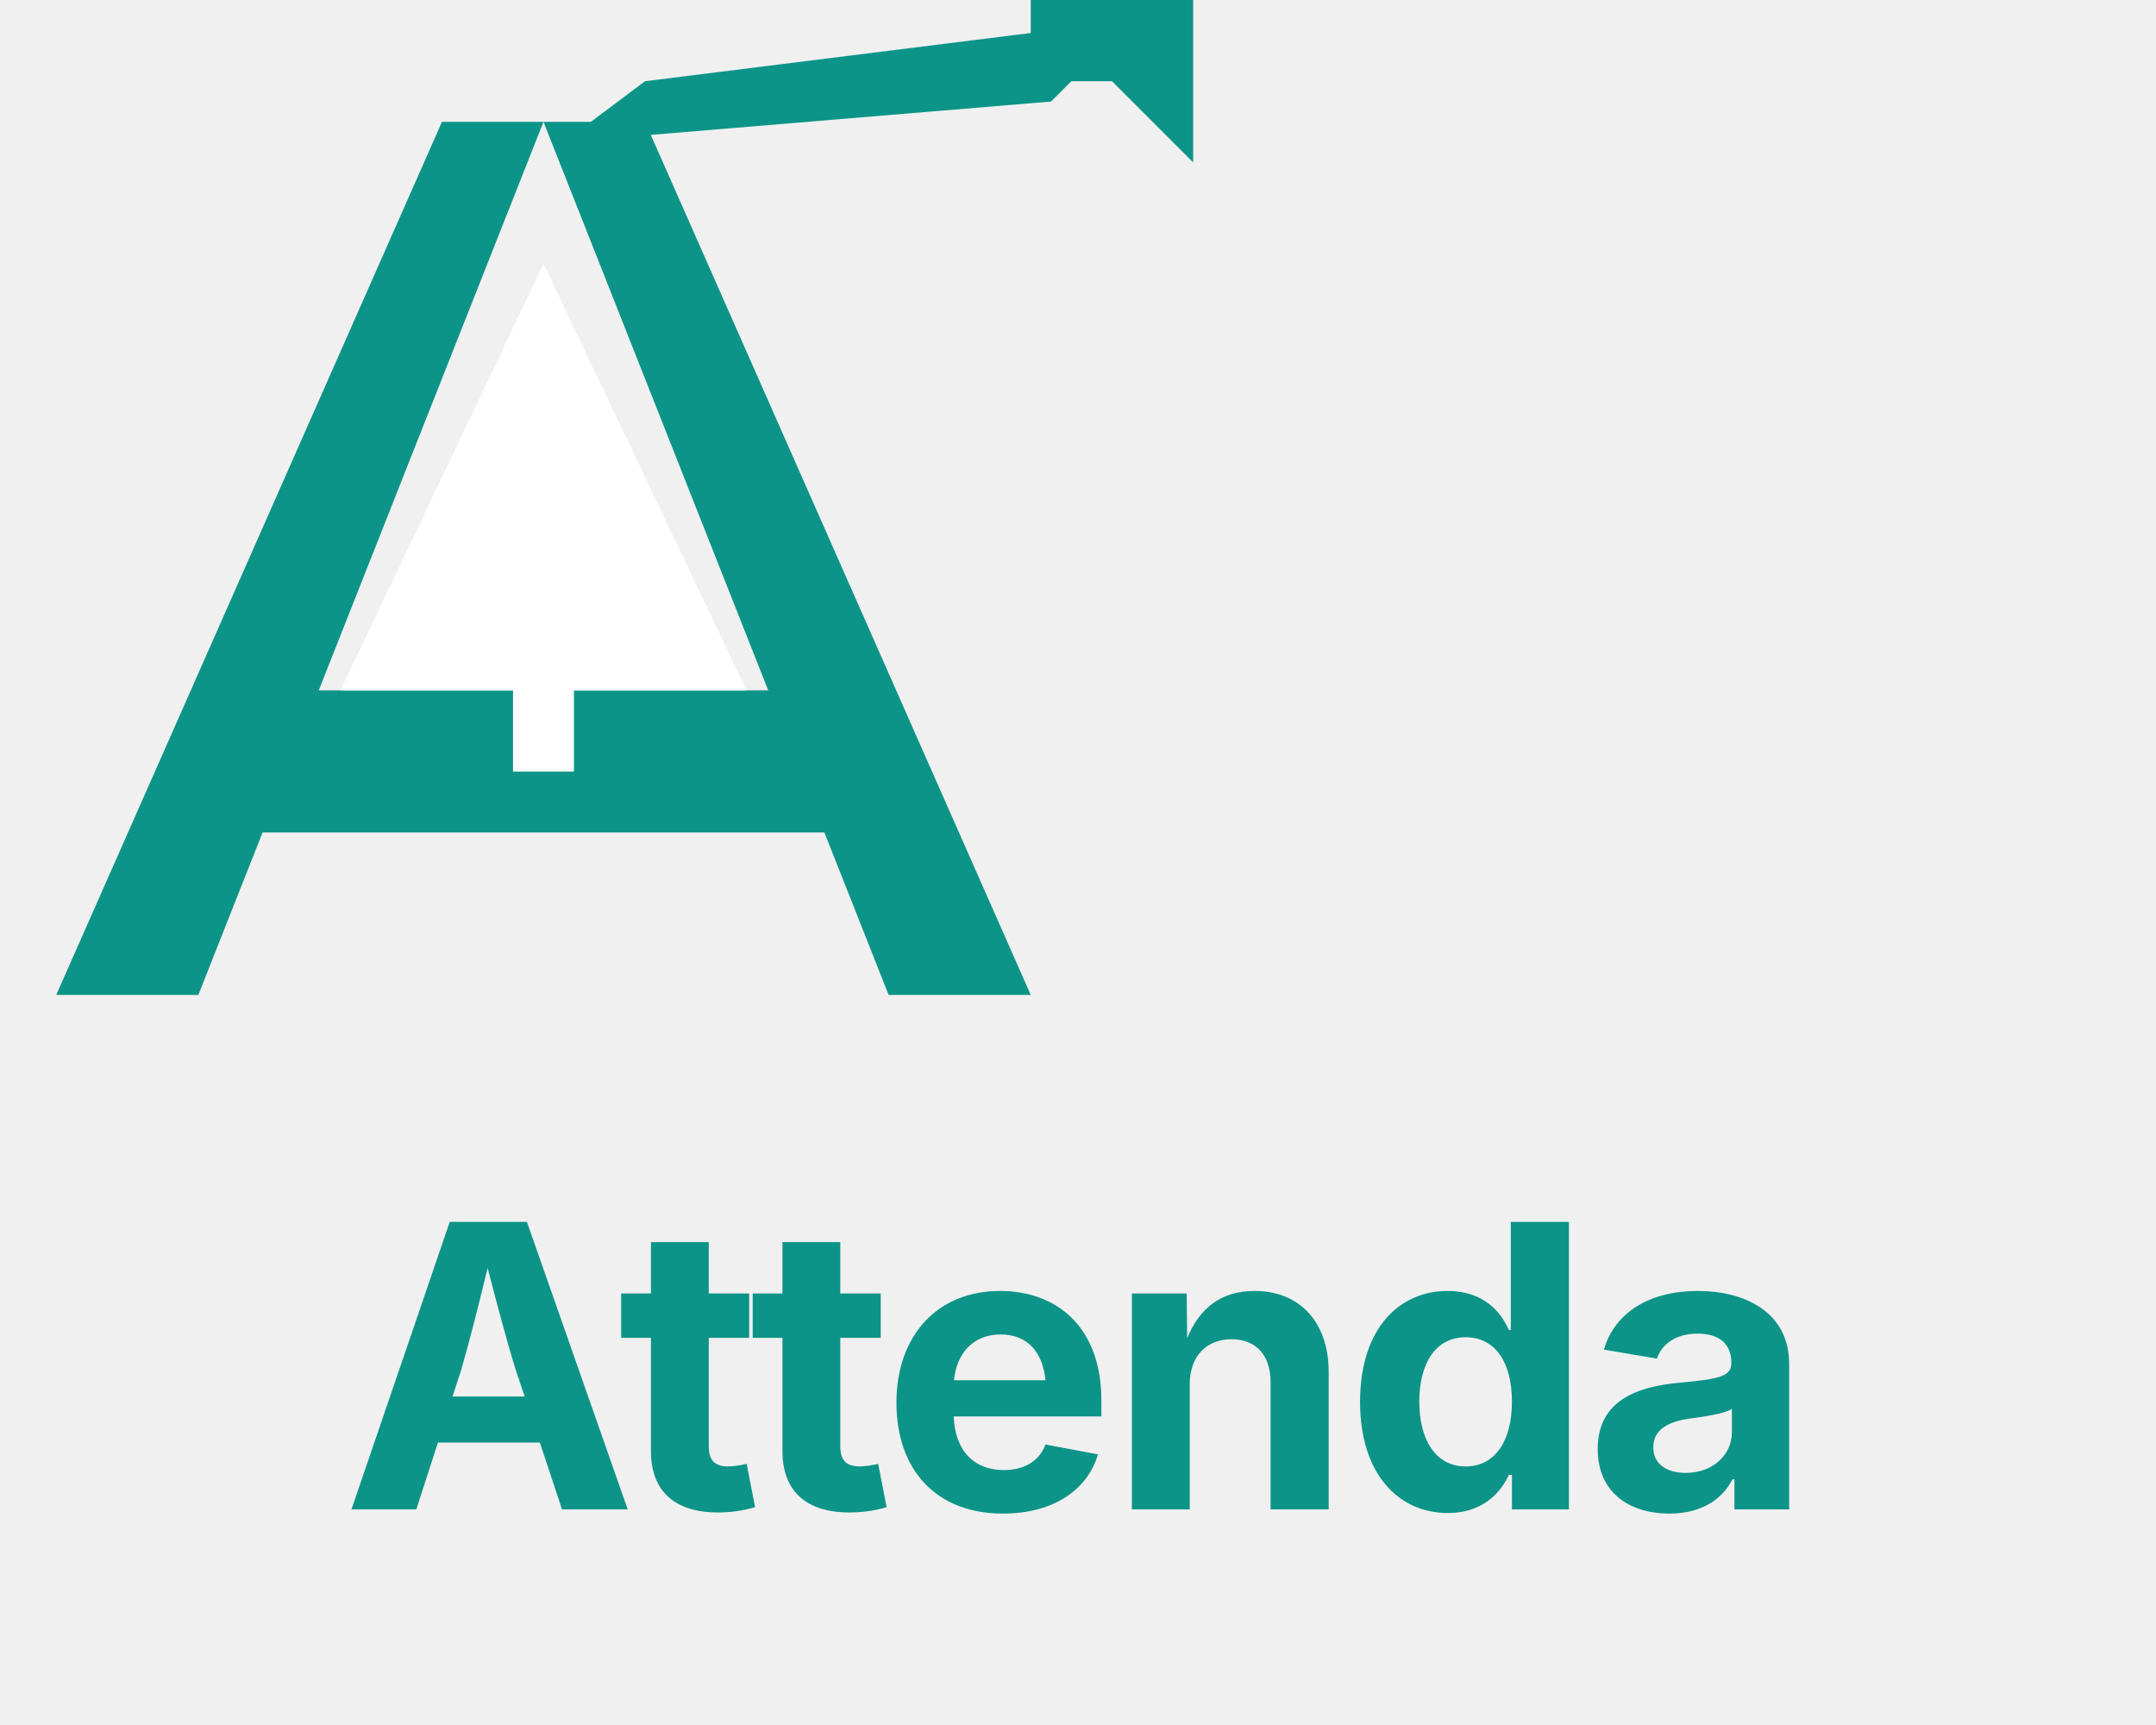
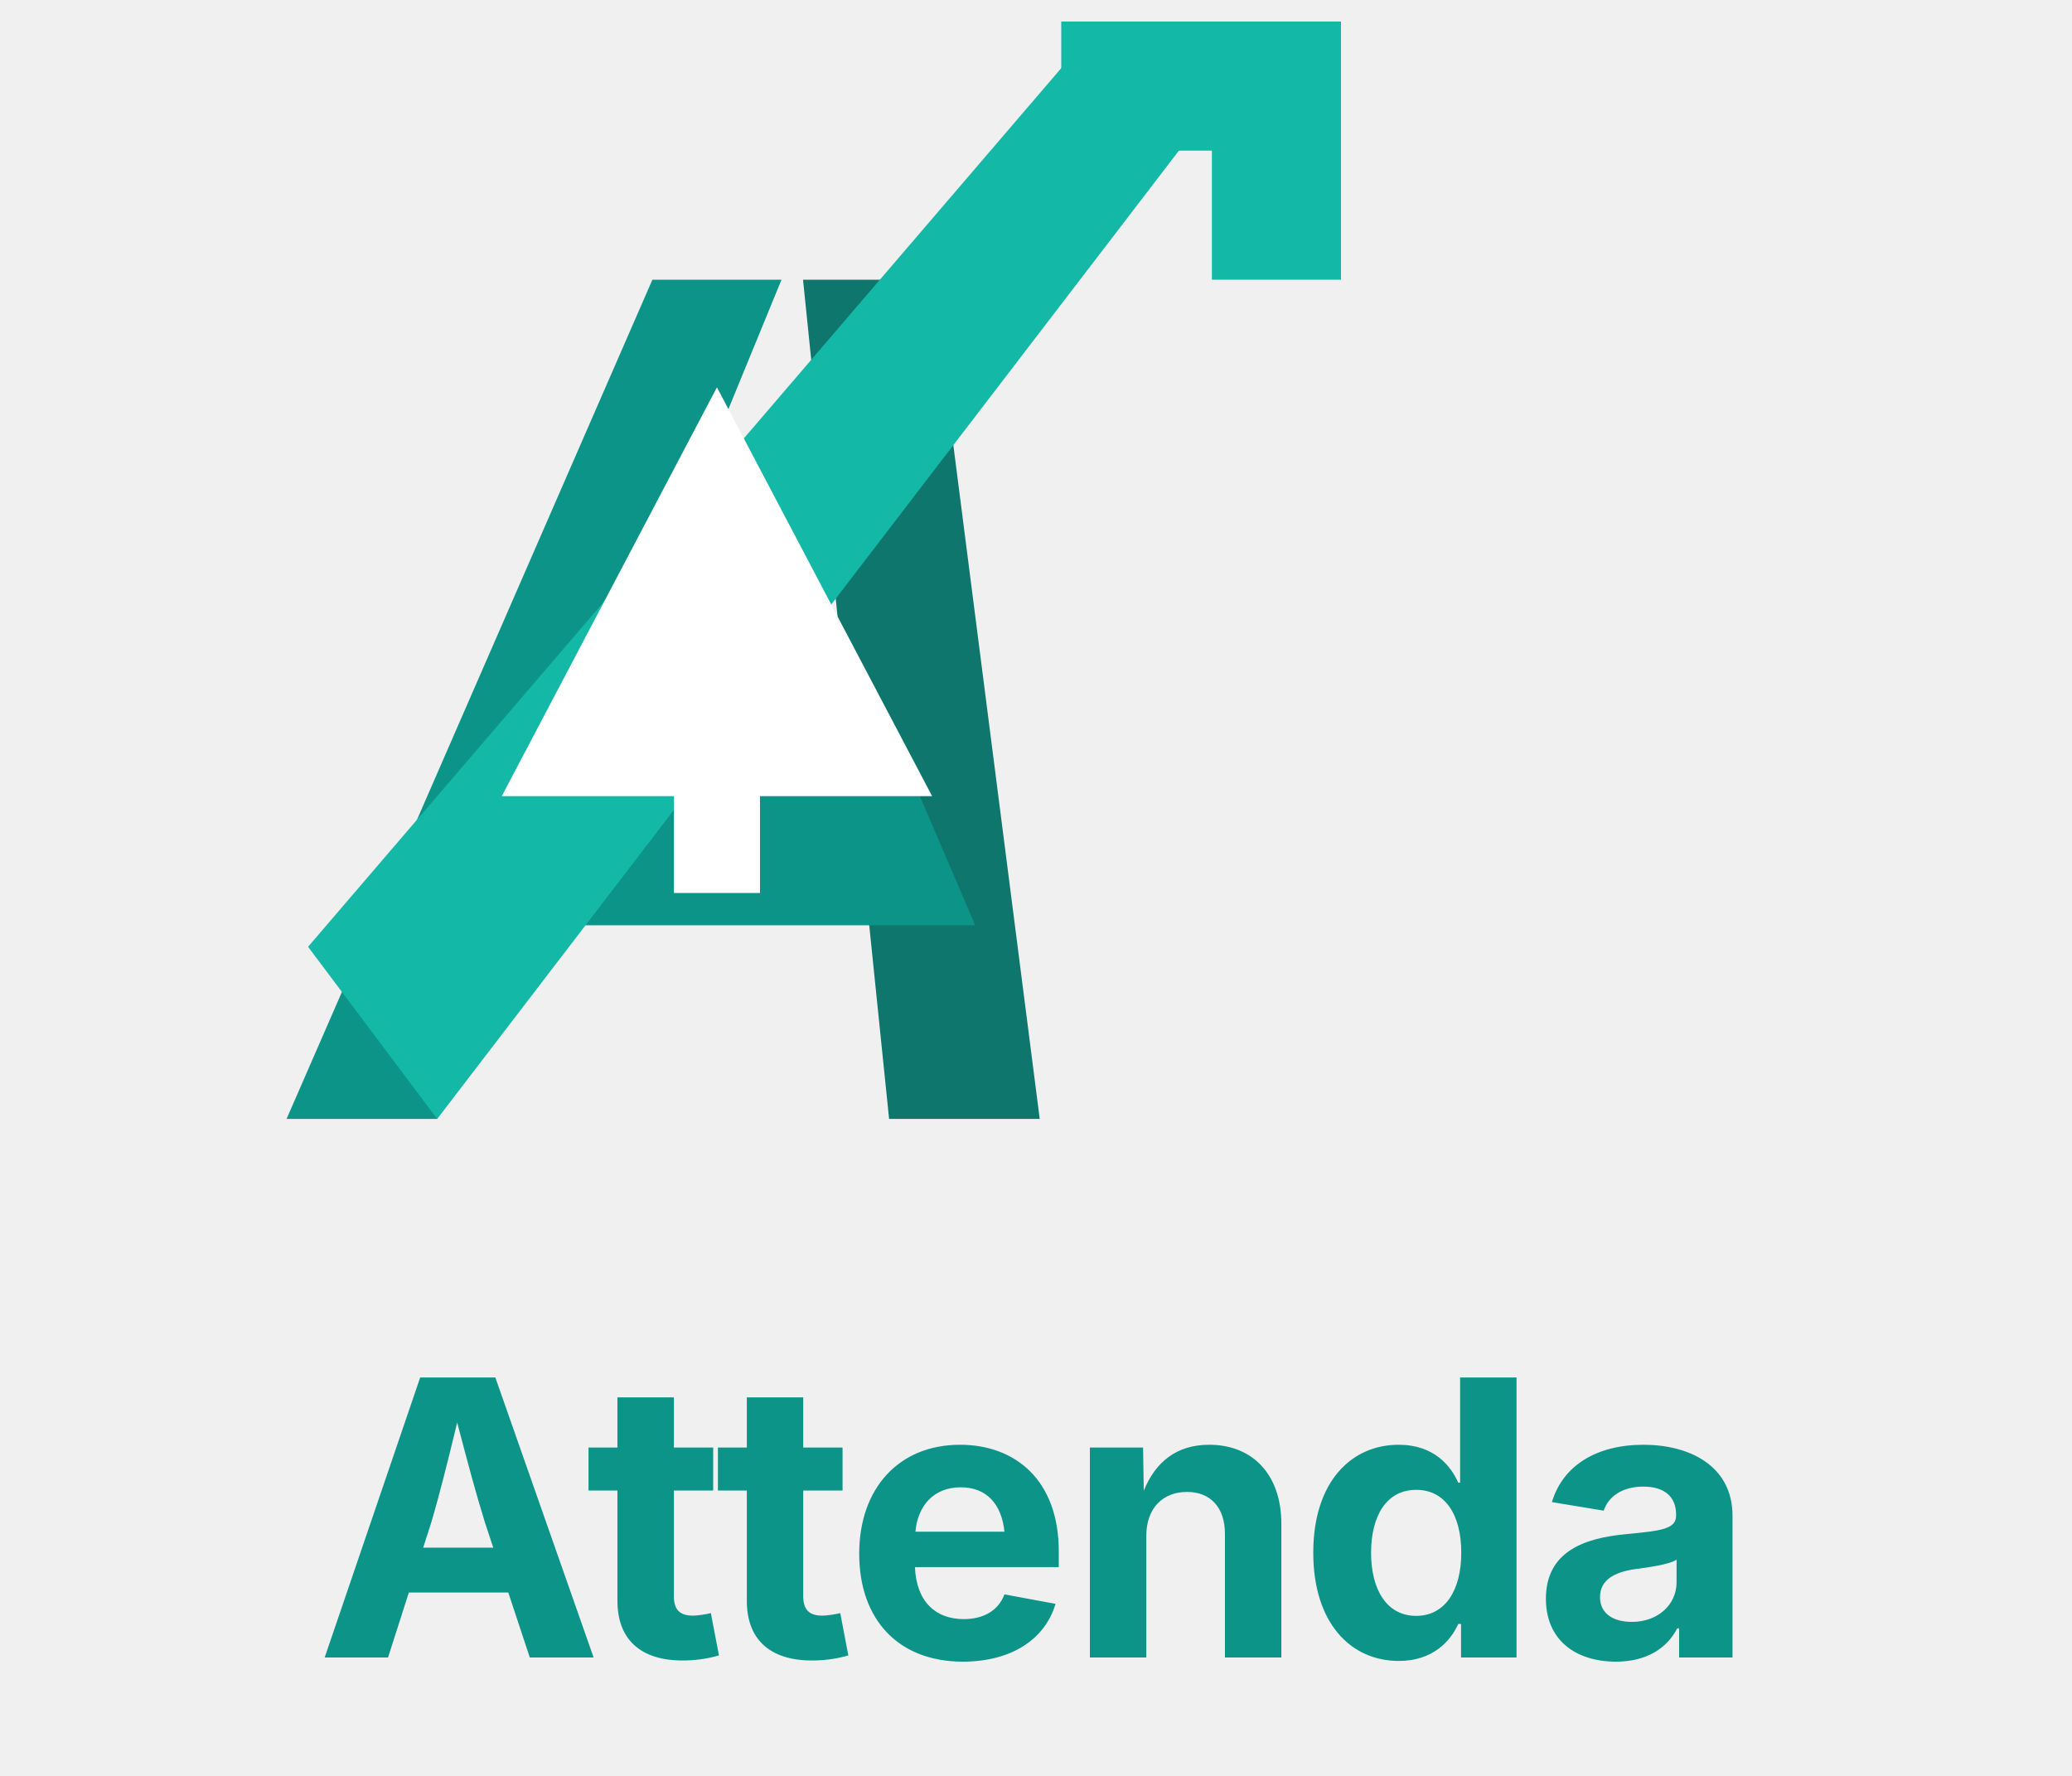
- <svg xmlns="http://www.w3.org/2000/svg" width="120" height="96" viewBox="0 0 120 96" fill="none">
-   <g transform="translate(2,0) scale(0.565)">
-     <g fill="#0D9488">
-       <polygon points="2,98 16,98 50,12 40,12" />
-       <polygon points="60,12 50,12 84,98 98,98" />
-       <polygon points="18,68 10,82 90,82 82,68" />
-       <polygon points="52,14 60,8 108,2 100,10" />
-       <polygon points="98,0 114,0 114,16 106,8 98,8" />
-     </g>
-     <polygon points="50,26 30,68 70,68" fill="white" />
-     <rect x="47" y="67" width="6" height="9" fill="white" />
+ <svg xmlns="http://www.w3.org/2000/svg" width="140" height="120" viewBox="0 0 140 120" fill="none">
+   <g transform="translate(15,0) scale(0.727)">
+     <polygon points="6,104 20,104 52,26 40,26" fill="#0D9488" />
+     <polygon points="54,26 66,26 76,104 62,104" fill="#0F766E" />
+     <polygon points="22,72 16,86 70,86 64,72" fill="#0D9488" />
+     <polygon points="8,88 20,104 92,10 80,4" fill="#14B8A6" />
+     <polygon points="78,2 104,2 104,26 92,26 92,14 78,14" fill="#14B8A6" />
+     <polygon points="46,36 26,74 66,74" fill="white" />
+     <rect x="42" y="73" width="8" height="10" fill="white" />
  </g>
-   <text x="60" y="84" font-family="Inter, system-ui, -apple-system, sans-serif" font-size="22" font-weight="700" fill="#0D9488" text-anchor="middle" letter-spacing="-0.5">Attenda</text>
+   <text x="70" y="112" font-family="'Plus Jakarta Sans', 'Inter', system-ui, sans-serif" font-size="26" font-weight="700" fill="#0D9488" text-anchor="middle" letter-spacing="-0.5">Attenda</text>
</svg>
